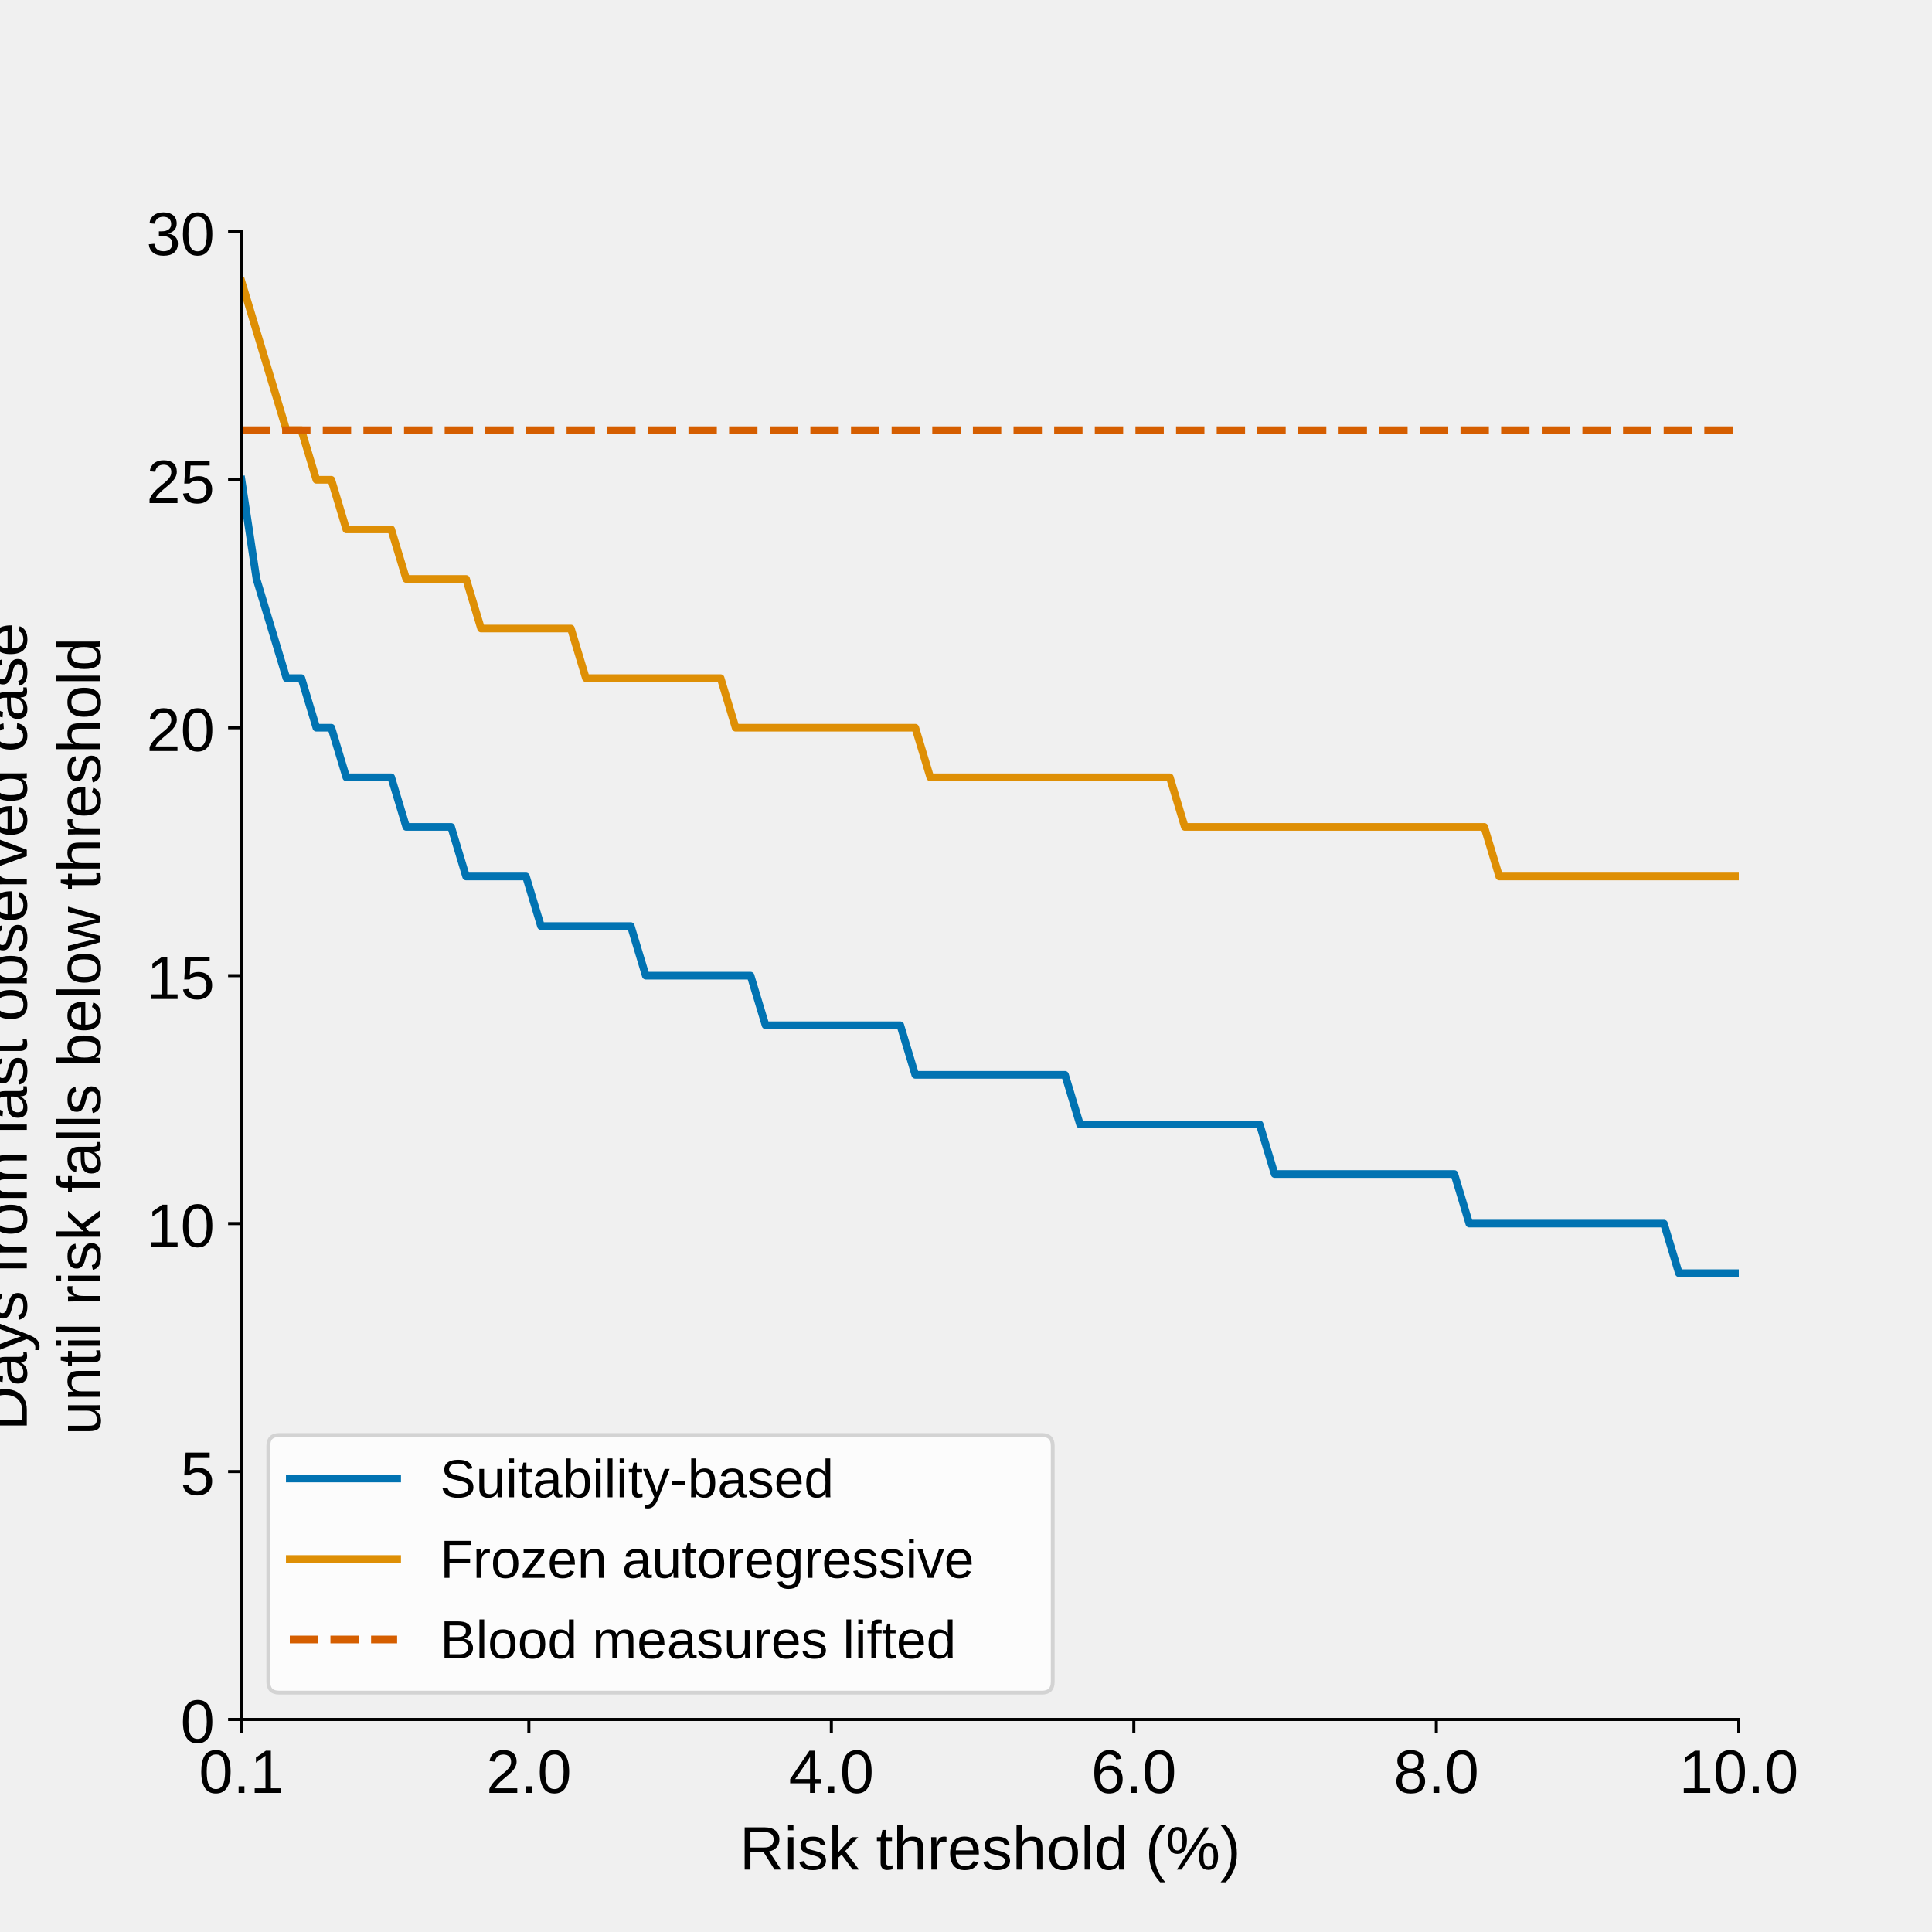
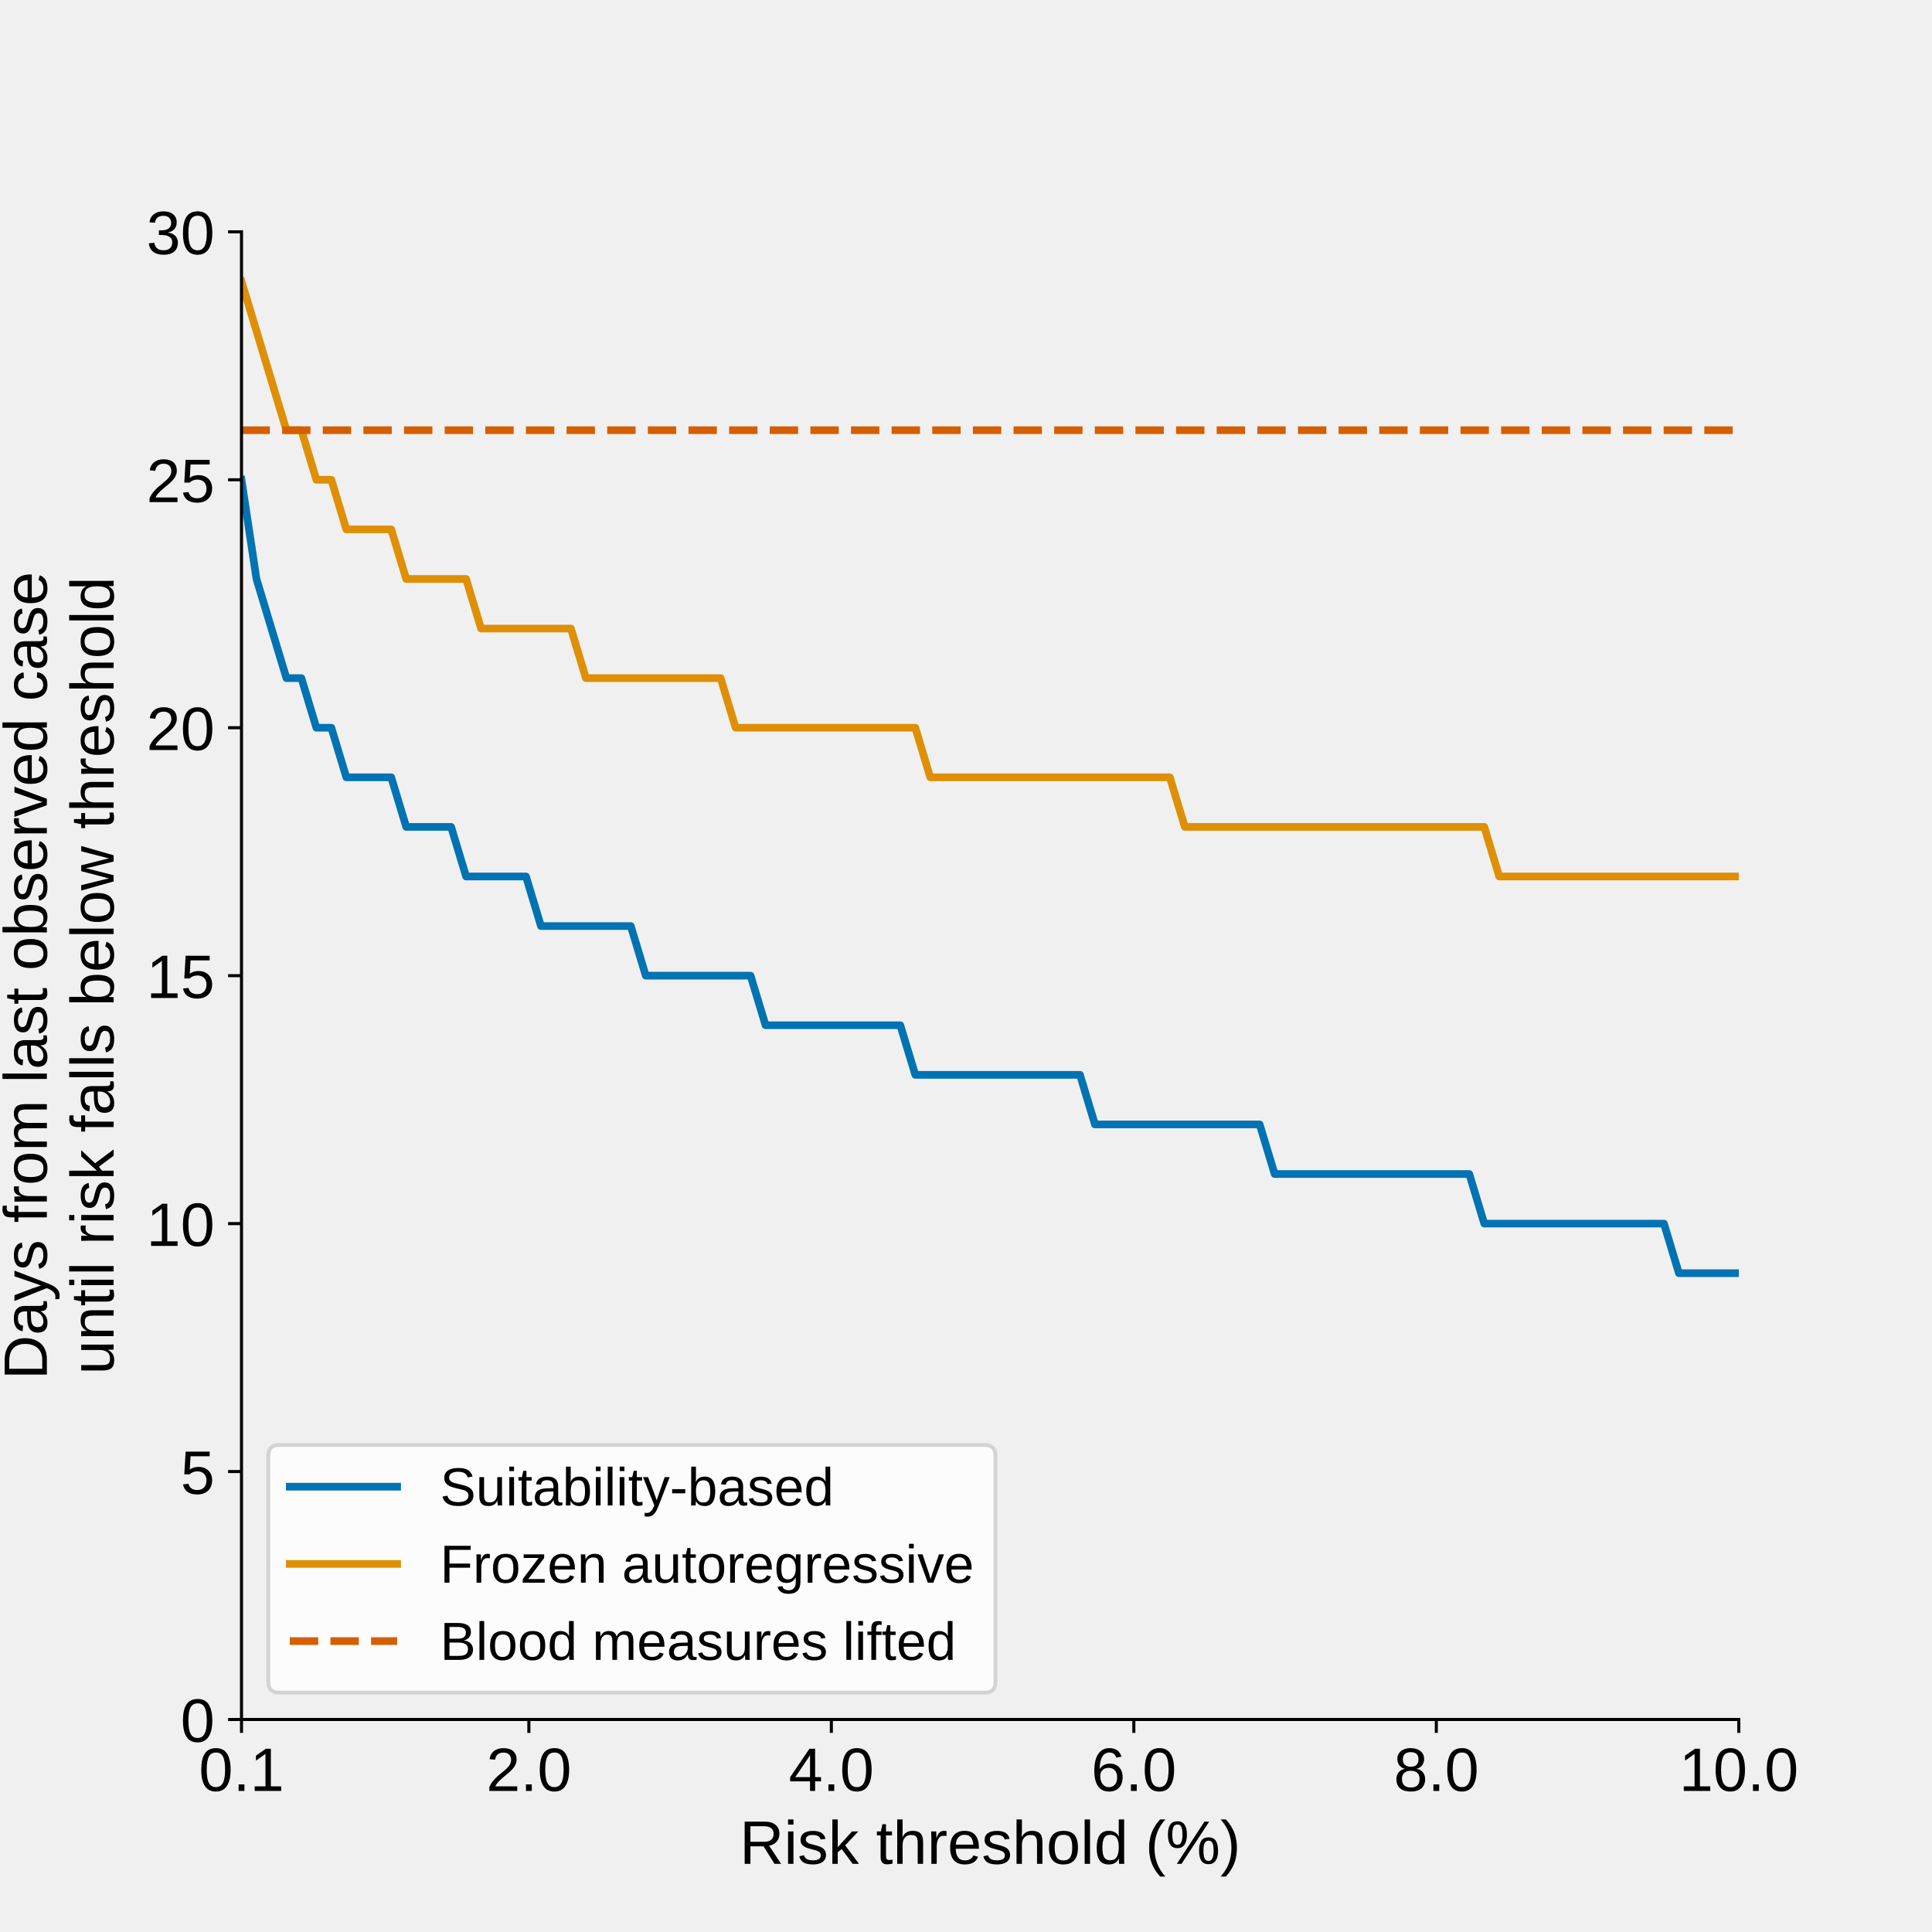
<svg xmlns="http://www.w3.org/2000/svg" xmlns:xlink="http://www.w3.org/1999/xlink" width="504pt" height="504pt" viewBox="0 0 504 504" version="1.1">
  <defs>
    <style type="text/css">*{stroke-linejoin: round; stroke-linecap: butt}</style>
  </defs>
  <g id="figure_1">
    <g id="patch_1">
      <path d="M 0 504  L 504 504  L 504 0  L 0 0  L 0 504  z " style="fill: none" />
    </g>
    <g id="axes_1">
      <g id="patch_2">
        <path d="M 63 448.56  L 453.6 448.56  L 453.6 60.48  L 63 60.48  L 63 448.56  z " style="fill: none" />
      </g>
      <g id="matplotlib.axis_1">
        <g id="xtick_1">
          <g id="line2d_1">
            <defs>
-               <path id="m6dabc7cc11" d="M 0 0  L 0 3.5  " style="stroke: #000000; stroke-width: 0.8" />
+               <path id="m4ca371c8ec" d="M 0 0  L 0 3.5  " style="stroke: #000000; stroke-width: 0.8" />
            </defs>
            <g>
-               <use xlink:href="#m6dabc7cc11" x="63" y="448.56" style="stroke: #000000; stroke-width: 0.8" />
+               <use xlink:href="#m4ca371c8ec" x="63" y="448.56" style="stroke: #000000; stroke-width: 0.8" />
            </g>
          </g>
          <g id="text_1">
-             <text style="font-size: 16px; font-family: 'Arial', sans-serif; text-anchor: middle" x="63" y="467.716" transform="rotate(-0 63 467.7163)">0.1</text>
+             <text style="font-size: 16px; font-family: 'Arial', sans-serif; text-anchor: middle" x="63" y="467.208" transform="rotate(-0 63 467.2084)">0.1</text>
          </g>
        </g>
        <g id="xtick_2">
          <g id="line2d_2">
            <g>
-               <use xlink:href="#m6dabc7cc11" x="137.964" y="448.56" style="stroke: #000000; stroke-width: 0.8" />
+               <use xlink:href="#m4ca371c8ec" x="137.964" y="448.56" style="stroke: #000000; stroke-width: 0.8" />
            </g>
          </g>
          <g id="text_2">
-             <text style="font-size: 16px; font-family: 'Arial', sans-serif; text-anchor: middle" x="137.964" y="467.716" transform="rotate(-0 137.9636 467.7163)">2.0</text>
+             <text style="font-size: 16px; font-family: 'Arial', sans-serif; text-anchor: middle" x="137.964" y="467.208" transform="rotate(-0 137.9636 467.2084)">2.0</text>
          </g>
        </g>
        <g id="xtick_3">
          <g id="line2d_3">
            <g>
-               <use xlink:href="#m6dabc7cc11" x="216.873" y="448.56" style="stroke: #000000; stroke-width: 0.8" />
+               <use xlink:href="#m4ca371c8ec" x="216.873" y="448.56" style="stroke: #000000; stroke-width: 0.8" />
            </g>
          </g>
          <g id="text_3">
-             <text style="font-size: 16px; font-family: 'Arial', sans-serif; text-anchor: middle" x="216.873" y="467.716" transform="rotate(-0 216.8727 467.7163)">4.0</text>
+             <text style="font-size: 16px; font-family: 'Arial', sans-serif; text-anchor: middle" x="216.873" y="467.208" transform="rotate(-0 216.8727 467.2084)">4.0</text>
          </g>
        </g>
        <g id="xtick_4">
          <g id="line2d_4">
            <g>
-               <use xlink:href="#m6dabc7cc11" x="295.782" y="448.56" style="stroke: #000000; stroke-width: 0.8" />
+               <use xlink:href="#m4ca371c8ec" x="295.782" y="448.56" style="stroke: #000000; stroke-width: 0.8" />
            </g>
          </g>
          <g id="text_4">
-             <text style="font-size: 16px; font-family: 'Arial', sans-serif; text-anchor: middle" x="295.782" y="467.716" transform="rotate(-0 295.7818 467.7163)">6.0</text>
+             <text style="font-size: 16px; font-family: 'Arial', sans-serif; text-anchor: middle" x="295.782" y="467.208" transform="rotate(-0 295.7818 467.2084)">6.0</text>
          </g>
        </g>
        <g id="xtick_5">
          <g id="line2d_5">
            <g>
-               <use xlink:href="#m6dabc7cc11" x="374.691" y="448.56" style="stroke: #000000; stroke-width: 0.8" />
+               <use xlink:href="#m4ca371c8ec" x="374.691" y="448.56" style="stroke: #000000; stroke-width: 0.8" />
            </g>
          </g>
          <g id="text_5">
-             <text style="font-size: 16px; font-family: 'Arial', sans-serif; text-anchor: middle" x="374.691" y="467.716" transform="rotate(-0 374.6909 467.7163)">8.0</text>
+             <text style="font-size: 16px; font-family: 'Arial', sans-serif; text-anchor: middle" x="374.691" y="467.208" transform="rotate(-0 374.6909 467.2084)">8.0</text>
          </g>
        </g>
        <g id="xtick_6">
          <g id="line2d_6">
            <g>
-               <use xlink:href="#m6dabc7cc11" x="453.6" y="448.56" style="stroke: #000000; stroke-width: 0.8" />
+               <use xlink:href="#m4ca371c8ec" x="453.6" y="448.56" style="stroke: #000000; stroke-width: 0.8" />
            </g>
          </g>
          <g id="text_6">
-             <text style="font-size: 16px; font-family: 'Arial', sans-serif; text-anchor: middle" x="453.6" y="467.716" transform="rotate(-0 453.6 467.7163)">10.0</text>
+             <text style="font-size: 16px; font-family: 'Arial', sans-serif; text-anchor: middle" x="453.6" y="467.208" transform="rotate(-0 453.6 467.2084)">10.0</text>
          </g>
        </g>
        <g id="text_7">
-           <text style="font-size: 16px; font-family: 'Arial', sans-serif; text-anchor: middle" x="258.3" y="487.717" transform="rotate(-0 258.3 487.7175)">Risk threshold (%)</text>
+           <text style="font-size: 16px; font-family: 'Arial', sans-serif; text-anchor: middle" x="258.3" y="486.224" transform="rotate(-0 258.3 486.2241)">Risk threshold (%)</text>
        </g>
      </g>
      <g id="matplotlib.axis_2">
        <g id="ytick_1">
          <g id="line2d_7">
            <defs>
-               <path id="m8520a7b40d" d="M 0 0  L -3.5 0  " style="stroke: #000000; stroke-width: 0.8" />
+               <path id="m6bbb4f009b" d="M 0 0  L -3.5 0  " style="stroke: #000000; stroke-width: 0.8" />
            </defs>
            <g>
-               <use xlink:href="#m8520a7b40d" x="63" y="448.56" style="stroke: #000000; stroke-width: 0.8" />
+               <use xlink:href="#m6bbb4f009b" x="63" y="448.56" style="stroke: #000000; stroke-width: 0.8" />
            </g>
          </g>
          <g id="text_8">
-             <text style="font-size: 16px; font-family: 'Arial', sans-serif; text-anchor: end" x="56" y="454.638" transform="rotate(-0 56 454.6381)">0</text>
+             <text style="font-size: 16px; font-family: 'Arial', sans-serif; text-anchor: end" x="56" y="454.384" transform="rotate(-0 56 454.3842)">0</text>
          </g>
        </g>
        <g id="ytick_2">
          <g id="line2d_8">
            <g>
-               <use xlink:href="#m8520a7b40d" x="63" y="383.88" style="stroke: #000000; stroke-width: 0.8" />
+               <use xlink:href="#m6bbb4f009b" x="63" y="383.88" style="stroke: #000000; stroke-width: 0.8" />
            </g>
          </g>
          <g id="text_9">
-             <text style="font-size: 16px; font-family: 'Arial', sans-serif; text-anchor: end" x="56" y="389.958" transform="rotate(-0 56 389.9581)">5</text>
+             <text style="font-size: 16px; font-family: 'Arial', sans-serif; text-anchor: end" x="56" y="389.704" transform="rotate(-0 56 389.7042)">5</text>
          </g>
        </g>
        <g id="ytick_3">
          <g id="line2d_9">
            <g>
-               <use xlink:href="#m8520a7b40d" x="63" y="319.2" style="stroke: #000000; stroke-width: 0.8" />
+               <use xlink:href="#m6bbb4f009b" x="63" y="319.2" style="stroke: #000000; stroke-width: 0.8" />
            </g>
          </g>
          <g id="text_10">
-             <text style="font-size: 16px; font-family: 'Arial', sans-serif; text-anchor: end" x="56" y="325.278" transform="rotate(-0 56 325.2781)">10</text>
+             <text style="font-size: 16px; font-family: 'Arial', sans-serif; text-anchor: end" x="56" y="325.024" transform="rotate(-0 56 325.0242)">10</text>
          </g>
        </g>
        <g id="ytick_4">
          <g id="line2d_10">
            <g>
-               <use xlink:href="#m8520a7b40d" x="63" y="254.52" style="stroke: #000000; stroke-width: 0.8" />
+               <use xlink:href="#m6bbb4f009b" x="63" y="254.52" style="stroke: #000000; stroke-width: 0.8" />
            </g>
          </g>
          <g id="text_11">
-             <text style="font-size: 16px; font-family: 'Arial', sans-serif; text-anchor: end" x="56" y="260.598" transform="rotate(-0 56 260.5981)">15</text>
+             <text style="font-size: 16px; font-family: 'Arial', sans-serif; text-anchor: end" x="56" y="260.344" transform="rotate(-0 56 260.3442)">15</text>
          </g>
        </g>
        <g id="ytick_5">
          <g id="line2d_11">
            <g>
-               <use xlink:href="#m8520a7b40d" x="63" y="189.84" style="stroke: #000000; stroke-width: 0.8" />
+               <use xlink:href="#m6bbb4f009b" x="63" y="189.84" style="stroke: #000000; stroke-width: 0.8" />
            </g>
          </g>
          <g id="text_12">
-             <text style="font-size: 16px; font-family: 'Arial', sans-serif; text-anchor: end" x="56" y="195.918" transform="rotate(-0 56 195.9181)">20</text>
+             <text style="font-size: 16px; font-family: 'Arial', sans-serif; text-anchor: end" x="56" y="195.664" transform="rotate(-0 56 195.6642)">20</text>
          </g>
        </g>
        <g id="ytick_6">
          <g id="line2d_12">
            <g>
-               <use xlink:href="#m8520a7b40d" x="63" y="125.16" style="stroke: #000000; stroke-width: 0.8" />
+               <use xlink:href="#m6bbb4f009b" x="63" y="125.16" style="stroke: #000000; stroke-width: 0.8" />
            </g>
          </g>
          <g id="text_13">
-             <text style="font-size: 16px; font-family: 'Arial', sans-serif; text-anchor: end" x="56" y="131.238" transform="rotate(-0 56 131.2381)">25</text>
+             <text style="font-size: 16px; font-family: 'Arial', sans-serif; text-anchor: end" x="56" y="130.984" transform="rotate(-0 56 130.9842)">25</text>
          </g>
        </g>
        <g id="ytick_7">
          <g id="line2d_13">
            <g>
-               <use xlink:href="#m8520a7b40d" x="63" y="60.48" style="stroke: #000000; stroke-width: 0.8" />
+               <use xlink:href="#m6bbb4f009b" x="63" y="60.48" style="stroke: #000000; stroke-width: 0.8" />
            </g>
          </g>
          <g id="text_14">
-             <text style="font-size: 16px; font-family: 'Arial', sans-serif; text-anchor: end" x="56" y="66.558" transform="rotate(-0 56 66.55813)">30</text>
+             <text style="font-size: 16px; font-family: 'Arial', sans-serif; text-anchor: end" x="56" y="66.304" transform="rotate(-0 56 66.30422)">30</text>
          </g>
        </g>
        <g id="text_15">
-           <text style="font-size: 16px; font-family: 'Arial', sans-serif" transform="translate(6.990312 373.18) rotate(-90)">Days from last observed case</text>
-           <text style="font-size: 16px; font-family: 'Arial', sans-serif" transform="translate(26.19469 374.39) rotate(-90)">until risk falls below threshold</text>
+           <text style="font-size: 16px; font-family: 'Arial', sans-serif" transform="translate(12.22422 359.8888) rotate(-90)">Days from last observed case</text>
+           <text style="font-size: 16px; font-family: 'Arial', sans-serif" transform="translate(29.63859 358.5612) rotate(-90)">until risk falls below threshold</text>
        </g>
      </g>
      <g id="line2d_14">
-         <path d="M 63 125.16  L 66.906 151.032  L 70.812 163.968  L 74.718 176.904  L 78.624 176.904  L 82.53 189.84  L 86.436 189.84  L 90.342 202.776  L 94.248 202.776  L 98.154 202.776  L 102.06 202.776  L 105.966 215.712  L 109.872 215.712  L 113.778 215.712  L 117.684 215.712  L 121.59 228.648  L 125.496 228.648  L 129.402 228.648  L 133.308 228.648  L 137.214 228.648  L 141.12 241.584  L 145.026 241.584  L 148.932 241.584  L 152.838 241.584  L 156.744 241.584  L 160.65 241.584  L 164.556 241.584  L 168.462 254.52  L 172.368 254.52  L 176.274 254.52  L 180.18 254.52  L 184.086 254.52  L 187.992 254.52  L 191.898 254.52  L 195.804 254.52  L 199.71 267.456  L 203.616 267.456  L 207.522 267.456  L 211.428 267.456  L 215.334 267.456  L 219.24 267.456  L 223.146 267.456  L 227.052 267.456  L 230.958 267.456  L 234.864 267.456  L 238.77 280.392  L 242.676 280.392  L 246.582 280.392  L 250.488 280.392  L 254.394 280.392  L 258.3 280.392  L 262.206 280.392  L 266.112 280.392  L 270.018 280.392  L 273.924 280.392  L 277.83 280.392  L 281.736 293.328  L 285.642 293.328  L 289.548 293.328  L 293.454 293.328  L 297.36 293.328  L 301.266 293.328  L 305.172 293.328  L 309.078 293.328  L 312.984 293.328  L 316.89 293.328  L 320.796 293.328  L 324.702 293.328  L 328.608 293.328  L 332.514 306.264  L 336.42 306.264  L 340.326 306.264  L 344.232 306.264  L 348.138 306.264  L 352.044 306.264  L 355.95 306.264  L 359.856 306.264  L 363.762 306.264  L 367.668 306.264  L 371.574 306.264  L 375.48 306.264  L 379.386 306.264  L 383.292 319.2  L 387.198 319.2  L 391.104 319.2  L 395.01 319.2  L 398.916 319.2  L 402.822 319.2  L 406.728 319.2  L 410.634 319.2  L 414.54 319.2  L 418.446 319.2  L 422.352 319.2  L 426.258 319.2  L 430.164 319.2  L 434.07 319.2  L 437.976 332.136  L 441.882 332.136  L 445.788 332.136  L 449.694 332.136  L 453.6 332.136  " clip-path="url(#pc03ea6b42c)" style="fill: none; stroke: #0173b2; stroke-width: 2; stroke-linecap: square" />
+         <path d="M 63 125.16  L 66.906 151.032  L 70.812 163.968  L 74.718 176.904  L 78.624 176.904  L 82.53 189.84  L 86.436 189.84  L 90.342 202.776  L 94.248 202.776  L 98.154 202.776  L 102.06 202.776  L 105.966 215.712  L 109.872 215.712  L 113.778 215.712  L 117.684 215.712  L 121.59 228.648  L 125.496 228.648  L 129.402 228.648  L 133.308 228.648  L 137.214 228.648  L 141.12 241.584  L 145.026 241.584  L 148.932 241.584  L 152.838 241.584  L 156.744 241.584  L 160.65 241.584  L 164.556 241.584  L 168.462 254.52  L 172.368 254.52  L 176.274 254.52  L 180.18 254.52  L 184.086 254.52  L 187.992 254.52  L 191.898 254.52  L 195.804 254.52  L 199.71 267.456  L 203.616 267.456  L 207.522 267.456  L 211.428 267.456  L 215.334 267.456  L 219.24 267.456  L 223.146 267.456  L 227.052 267.456  L 230.958 267.456  L 234.864 267.456  L 238.77 280.392  L 242.676 280.392  L 246.582 280.392  L 250.488 280.392  L 254.394 280.392  L 258.3 280.392  L 262.206 280.392  L 266.112 280.392  L 270.018 280.392  L 273.924 280.392  L 277.83 280.392  L 281.736 280.392  L 285.642 293.328  L 289.548 293.328  L 293.454 293.328  L 297.36 293.328  L 301.266 293.328  L 305.172 293.328  L 309.078 293.328  L 312.984 293.328  L 316.89 293.328  L 320.796 293.328  L 324.702 293.328  L 328.608 293.328  L 332.514 306.264  L 336.42 306.264  L 340.326 306.264  L 344.232 306.264  L 348.138 306.264  L 352.044 306.264  L 355.95 306.264  L 359.856 306.264  L 363.762 306.264  L 367.668 306.264  L 371.574 306.264  L 375.48 306.264  L 379.386 306.264  L 383.292 306.264  L 387.198 319.2  L 391.104 319.2  L 395.01 319.2  L 398.916 319.2  L 402.822 319.2  L 406.728 319.2  L 410.634 319.2  L 414.54 319.2  L 418.446 319.2  L 422.352 319.2  L 426.258 319.2  L 430.164 319.2  L 434.07 319.2  L 437.976 332.136  L 441.882 332.136  L 445.788 332.136  L 449.694 332.136  L 453.6 332.136  " clip-path="url(#p38d08f4cc9)" style="fill: none; stroke: #0173b2; stroke-width: 2; stroke-linecap: square" />
      </g>
      <g id="line2d_15">
-         <path d="M 63 73.416  L 66.906 86.352  L 70.812 99.288  L 74.718 112.224  L 78.624 112.224  L 82.53 125.16  L 86.436 125.16  L 90.342 138.096  L 94.248 138.096  L 98.154 138.096  L 102.06 138.096  L 105.966 151.032  L 109.872 151.032  L 113.778 151.032  L 117.684 151.032  L 121.59 151.032  L 125.496 163.968  L 129.402 163.968  L 133.308 163.968  L 137.214 163.968  L 141.12 163.968  L 145.026 163.968  L 148.932 163.968  L 152.838 176.904  L 156.744 176.904  L 160.65 176.904  L 164.556 176.904  L 168.462 176.904  L 172.368 176.904  L 176.274 176.904  L 180.18 176.904  L 184.086 176.904  L 187.992 176.904  L 191.898 189.84  L 195.804 189.84  L 199.71 189.84  L 203.616 189.84  L 207.522 189.84  L 211.428 189.84  L 215.334 189.84  L 219.24 189.84  L 223.146 189.84  L 227.052 189.84  L 230.958 189.84  L 234.864 189.84  L 238.77 189.84  L 242.676 202.776  L 246.582 202.776  L 250.488 202.776  L 254.394 202.776  L 258.3 202.776  L 262.206 202.776  L 266.112 202.776  L 270.018 202.776  L 273.924 202.776  L 277.83 202.776  L 281.736 202.776  L 285.642 202.776  L 289.548 202.776  L 293.454 202.776  L 297.36 202.776  L 301.266 202.776  L 305.172 202.776  L 309.078 215.712  L 312.984 215.712  L 316.89 215.712  L 320.796 215.712  L 324.702 215.712  L 328.608 215.712  L 332.514 215.712  L 336.42 215.712  L 340.326 215.712  L 344.232 215.712  L 348.138 215.712  L 352.044 215.712  L 355.95 215.712  L 359.856 215.712  L 363.762 215.712  L 367.668 215.712  L 371.574 215.712  L 375.48 215.712  L 379.386 215.712  L 383.292 215.712  L 387.198 215.712  L 391.104 228.648  L 395.01 228.648  L 398.916 228.648  L 402.822 228.648  L 406.728 228.648  L 410.634 228.648  L 414.54 228.648  L 418.446 228.648  L 422.352 228.648  L 426.258 228.648  L 430.164 228.648  L 434.07 228.648  L 437.976 228.648  L 441.882 228.648  L 445.788 228.648  L 449.694 228.648  L 453.6 228.648  " clip-path="url(#pc03ea6b42c)" style="fill: none; stroke: #de8f05; stroke-width: 2; stroke-linecap: square" />
+         <path d="M 63 73.416  L 66.906 86.352  L 70.812 99.288  L 74.718 112.224  L 78.624 112.224  L 82.53 125.16  L 86.436 125.16  L 90.342 138.096  L 94.248 138.096  L 98.154 138.096  L 102.06 138.096  L 105.966 151.032  L 109.872 151.032  L 113.778 151.032  L 117.684 151.032  L 121.59 151.032  L 125.496 163.968  L 129.402 163.968  L 133.308 163.968  L 137.214 163.968  L 141.12 163.968  L 145.026 163.968  L 148.932 163.968  L 152.838 176.904  L 156.744 176.904  L 160.65 176.904  L 164.556 176.904  L 168.462 176.904  L 172.368 176.904  L 176.274 176.904  L 180.18 176.904  L 184.086 176.904  L 187.992 176.904  L 191.898 189.84  L 195.804 189.84  L 199.71 189.84  L 203.616 189.84  L 207.522 189.84  L 211.428 189.84  L 215.334 189.84  L 219.24 189.84  L 223.146 189.84  L 227.052 189.84  L 230.958 189.84  L 234.864 189.84  L 238.77 189.84  L 242.676 202.776  L 246.582 202.776  L 250.488 202.776  L 254.394 202.776  L 258.3 202.776  L 262.206 202.776  L 266.112 202.776  L 270.018 202.776  L 273.924 202.776  L 277.83 202.776  L 281.736 202.776  L 285.642 202.776  L 289.548 202.776  L 293.454 202.776  L 297.36 202.776  L 301.266 202.776  L 305.172 202.776  L 309.078 215.712  L 312.984 215.712  L 316.89 215.712  L 320.796 215.712  L 324.702 215.712  L 328.608 215.712  L 332.514 215.712  L 336.42 215.712  L 340.326 215.712  L 344.232 215.712  L 348.138 215.712  L 352.044 215.712  L 355.95 215.712  L 359.856 215.712  L 363.762 215.712  L 367.668 215.712  L 371.574 215.712  L 375.48 215.712  L 379.386 215.712  L 383.292 215.712  L 387.198 215.712  L 391.104 228.648  L 395.01 228.648  L 398.916 228.648  L 402.822 228.648  L 406.728 228.648  L 410.634 228.648  L 414.54 228.648  L 418.446 228.648  L 422.352 228.648  L 426.258 228.648  L 430.164 228.648  L 434.07 228.648  L 437.976 228.648  L 441.882 228.648  L 445.788 228.648  L 449.694 228.648  L 453.6 228.648  " clip-path="url(#p38d08f4cc9)" style="fill: none; stroke: #de8f05; stroke-width: 2; stroke-linecap: square" />
      </g>
      <g id="line2d_16">
-         <path d="M 63 112.224  L 453.6 112.224  " clip-path="url(#pc03ea6b42c)" style="fill: none; stroke-dasharray: 7.4,3.2; stroke-dashoffset: 0; stroke: #d55e00; stroke-width: 2" />
+         <path d="M 63 112.224  L 453.6 112.224  " clip-path="url(#p38d08f4cc9)" style="fill: none; stroke-dasharray: 7.4,3.2; stroke-dashoffset: 0; stroke: #d55e00; stroke-width: 2" />
      </g>
      <g id="patch_3">
        <path d="M 63 448.56  L 63 60.48  " style="fill: none; stroke: #000000; stroke-width: 0.8; stroke-linejoin: miter; stroke-linecap: square" />
      </g>
      <g id="patch_4">
        <path d="M 63 448.56  L 453.6 448.56  " style="fill: none; stroke: #000000; stroke-width: 0.8; stroke-linejoin: miter; stroke-linecap: square" />
      </g>
      <g id="legend_1">
        <g id="patch_5">
-           <path d="M 72.8 441.56  L 271.823 441.56  Q 274.623 441.56 274.623 438.76  L 274.623 377.157  Q 274.623 374.357 271.823 374.357  L 72.8 374.357  Q 70 374.357 70 377.157  L 70 438.76  Q 70 441.56 72.8 441.56  z " style="fill: #ffffff; opacity: 0.8; stroke: #cccccc; stroke-linejoin: miter" />
+           <path d="M 72.8 441.56  L 256.878 441.56  Q 259.678 441.56 259.678 438.76  L 259.678 379.743  Q 259.678 376.943 256.878 376.943  L 72.8 376.943  Q 70 376.943 70 379.743  L 70 438.76  Q 70 441.56 72.8 441.56  z " style="fill: #ffffff; opacity: 0.8; stroke: #cccccc; stroke-linejoin: miter" />
        </g>
        <g id="line2d_17">
-           <path d="M 75.6 385.695  L 89.6 385.695  L 103.6 385.695  " style="fill: none; stroke: #0173b2; stroke-width: 2; stroke-linecap: square" />
+           <path d="M 75.6 387.836  L 89.6 387.836  L 103.6 387.836  " style="fill: none; stroke: #0173b2; stroke-width: 2; stroke-linecap: square" />
        </g>
        <g id="text_16">
-           <text style="font-size: 14px; font-family: 'Arial', sans-serif; text-anchor: start" x="114.8" y="390.595" transform="rotate(-0 114.8 390.5945)">Suitability-based</text>
+           <text style="font-size: 14px; font-family: 'Arial', sans-serif; text-anchor: start" x="114.8" y="392.736" transform="rotate(-0 114.8 392.7358)">Suitability-based</text>
        </g>
        <g id="line2d_18">
-           <path d="M 75.6 406.696  L 89.6 406.696  L 103.6 406.696  " style="fill: none; stroke: #de8f05; stroke-width: 2; stroke-linecap: square" />
+           <path d="M 75.6 407.975  L 89.6 407.975  L 103.6 407.975  " style="fill: none; stroke: #de8f05; stroke-width: 2; stroke-linecap: square" />
        </g>
        <g id="text_17">
-           <text style="font-size: 14px; font-family: 'Arial', sans-serif; text-anchor: start" x="114.8" y="411.596" transform="rotate(-0 114.8 411.5956)">Frozen autoregressive</text>
+           <text style="font-size: 14px; font-family: 'Arial', sans-serif; text-anchor: start" x="114.8" y="412.875" transform="rotate(-0 114.8 412.8748)">Frozen autoregressive</text>
        </g>
        <g id="line2d_19">
-           <path d="M 75.6 427.697  L 89.6 427.697  L 103.6 427.697  " style="fill: none; stroke-dasharray: 7.4,3.2; stroke-dashoffset: 0; stroke: #d55e00; stroke-width: 2" />
+           <path d="M 75.6 428.114  L 89.6 428.114  L 103.6 428.114  " style="fill: none; stroke-dasharray: 7.4,3.2; stroke-dashoffset: 0; stroke: #d55e00; stroke-width: 2" />
        </g>
        <g id="text_18">
-           <text style="font-size: 14px; font-family: 'Arial', sans-serif; text-anchor: start" x="114.8" y="432.597" transform="rotate(-0 114.8 432.5967)">Blood measures lifted</text>
+           <text style="font-size: 14px; font-family: 'Arial', sans-serif; text-anchor: start" x="114.8" y="433.014" transform="rotate(-0 114.8 433.0137)">Blood measures lifted</text>
        </g>
      </g>
    </g>
  </g>
  <defs>
-     <clipPath id="pc03ea6b42c">
+     <clipPath id="p38d08f4cc9">
      <rect x="63" y="60.48" width="390.6" height="388.08" />
    </clipPath>
  </defs>
</svg>
